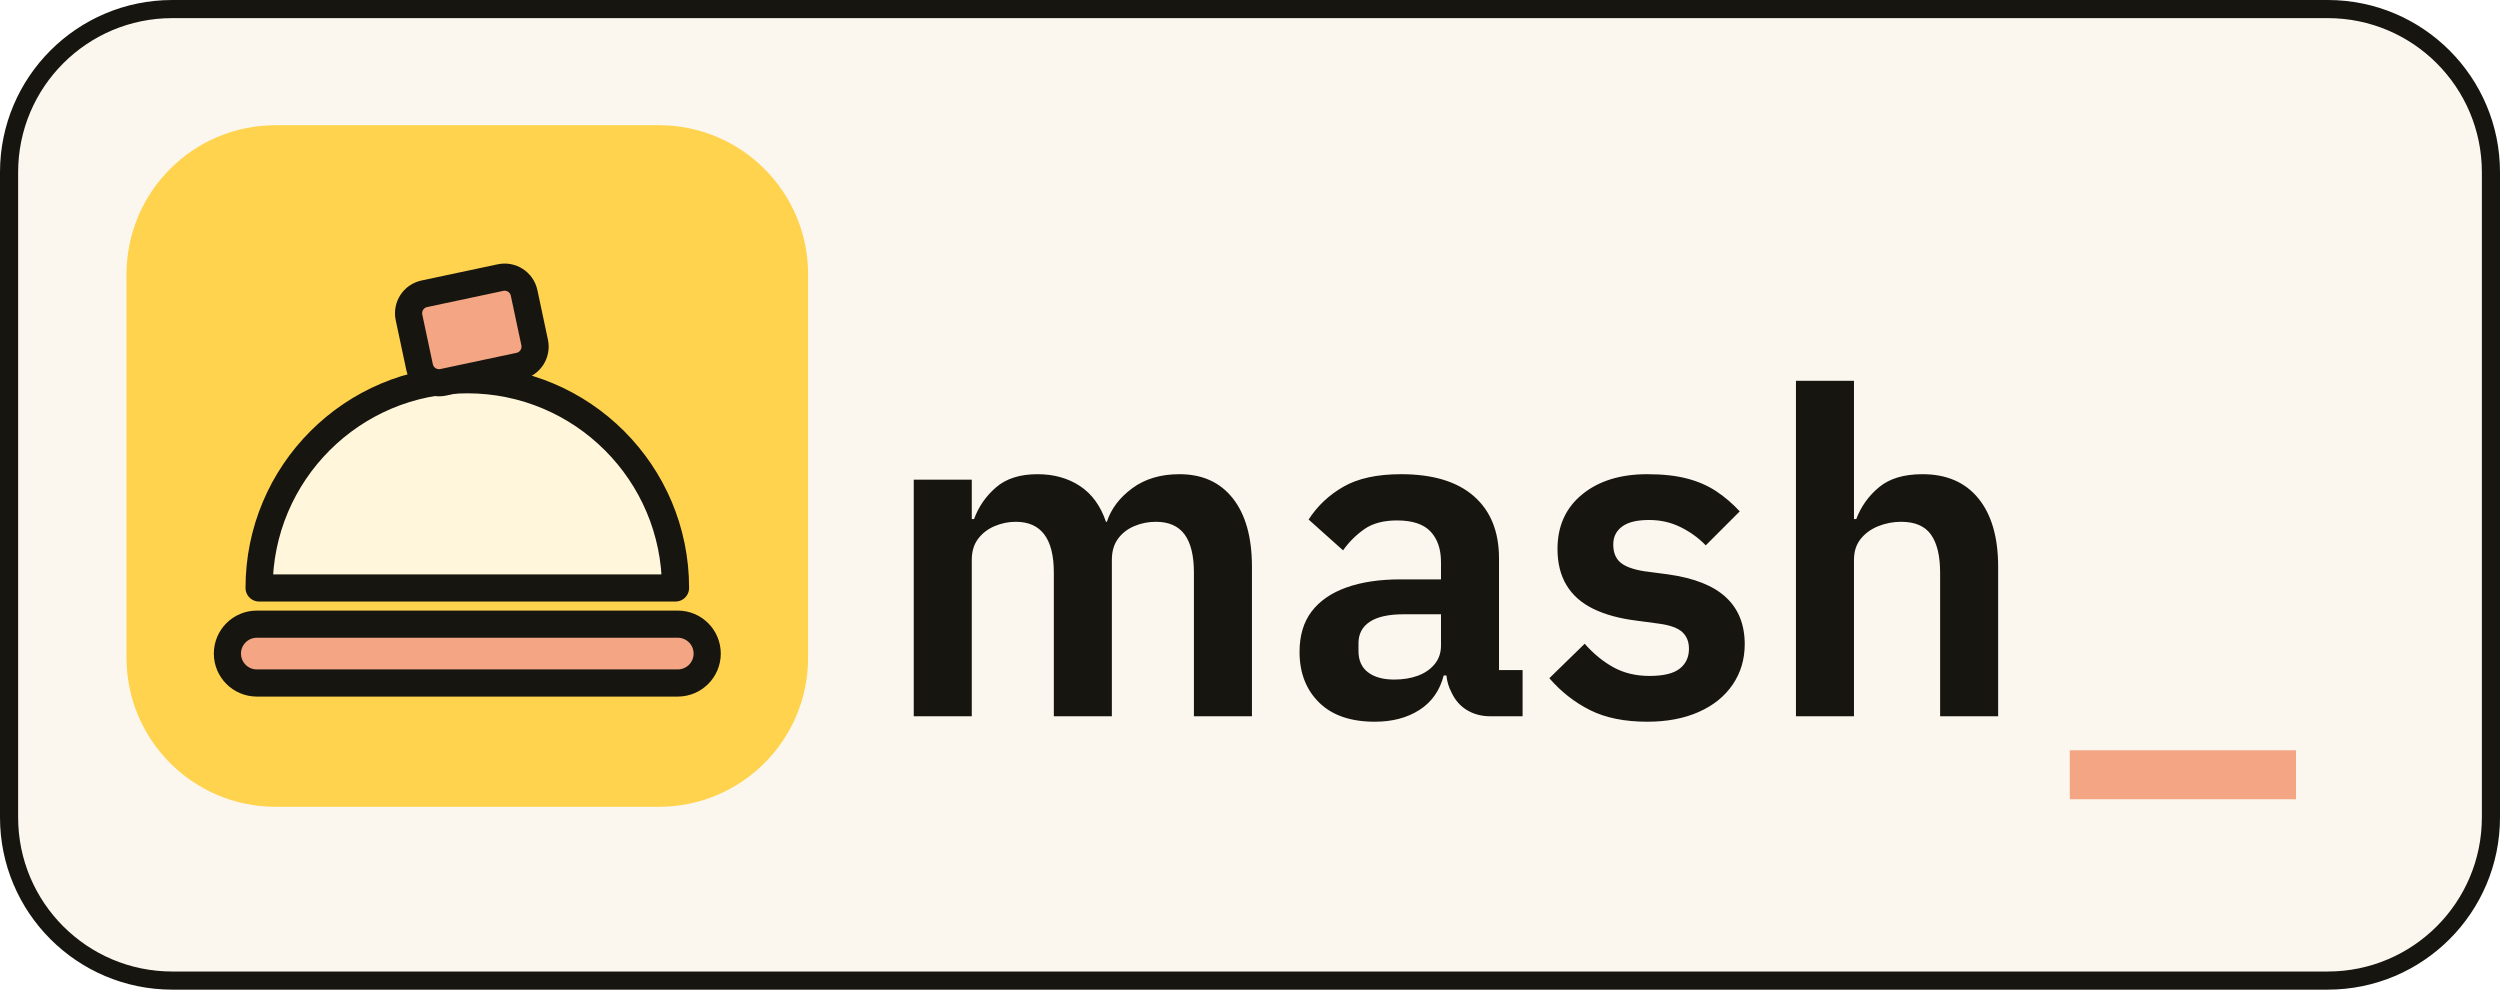
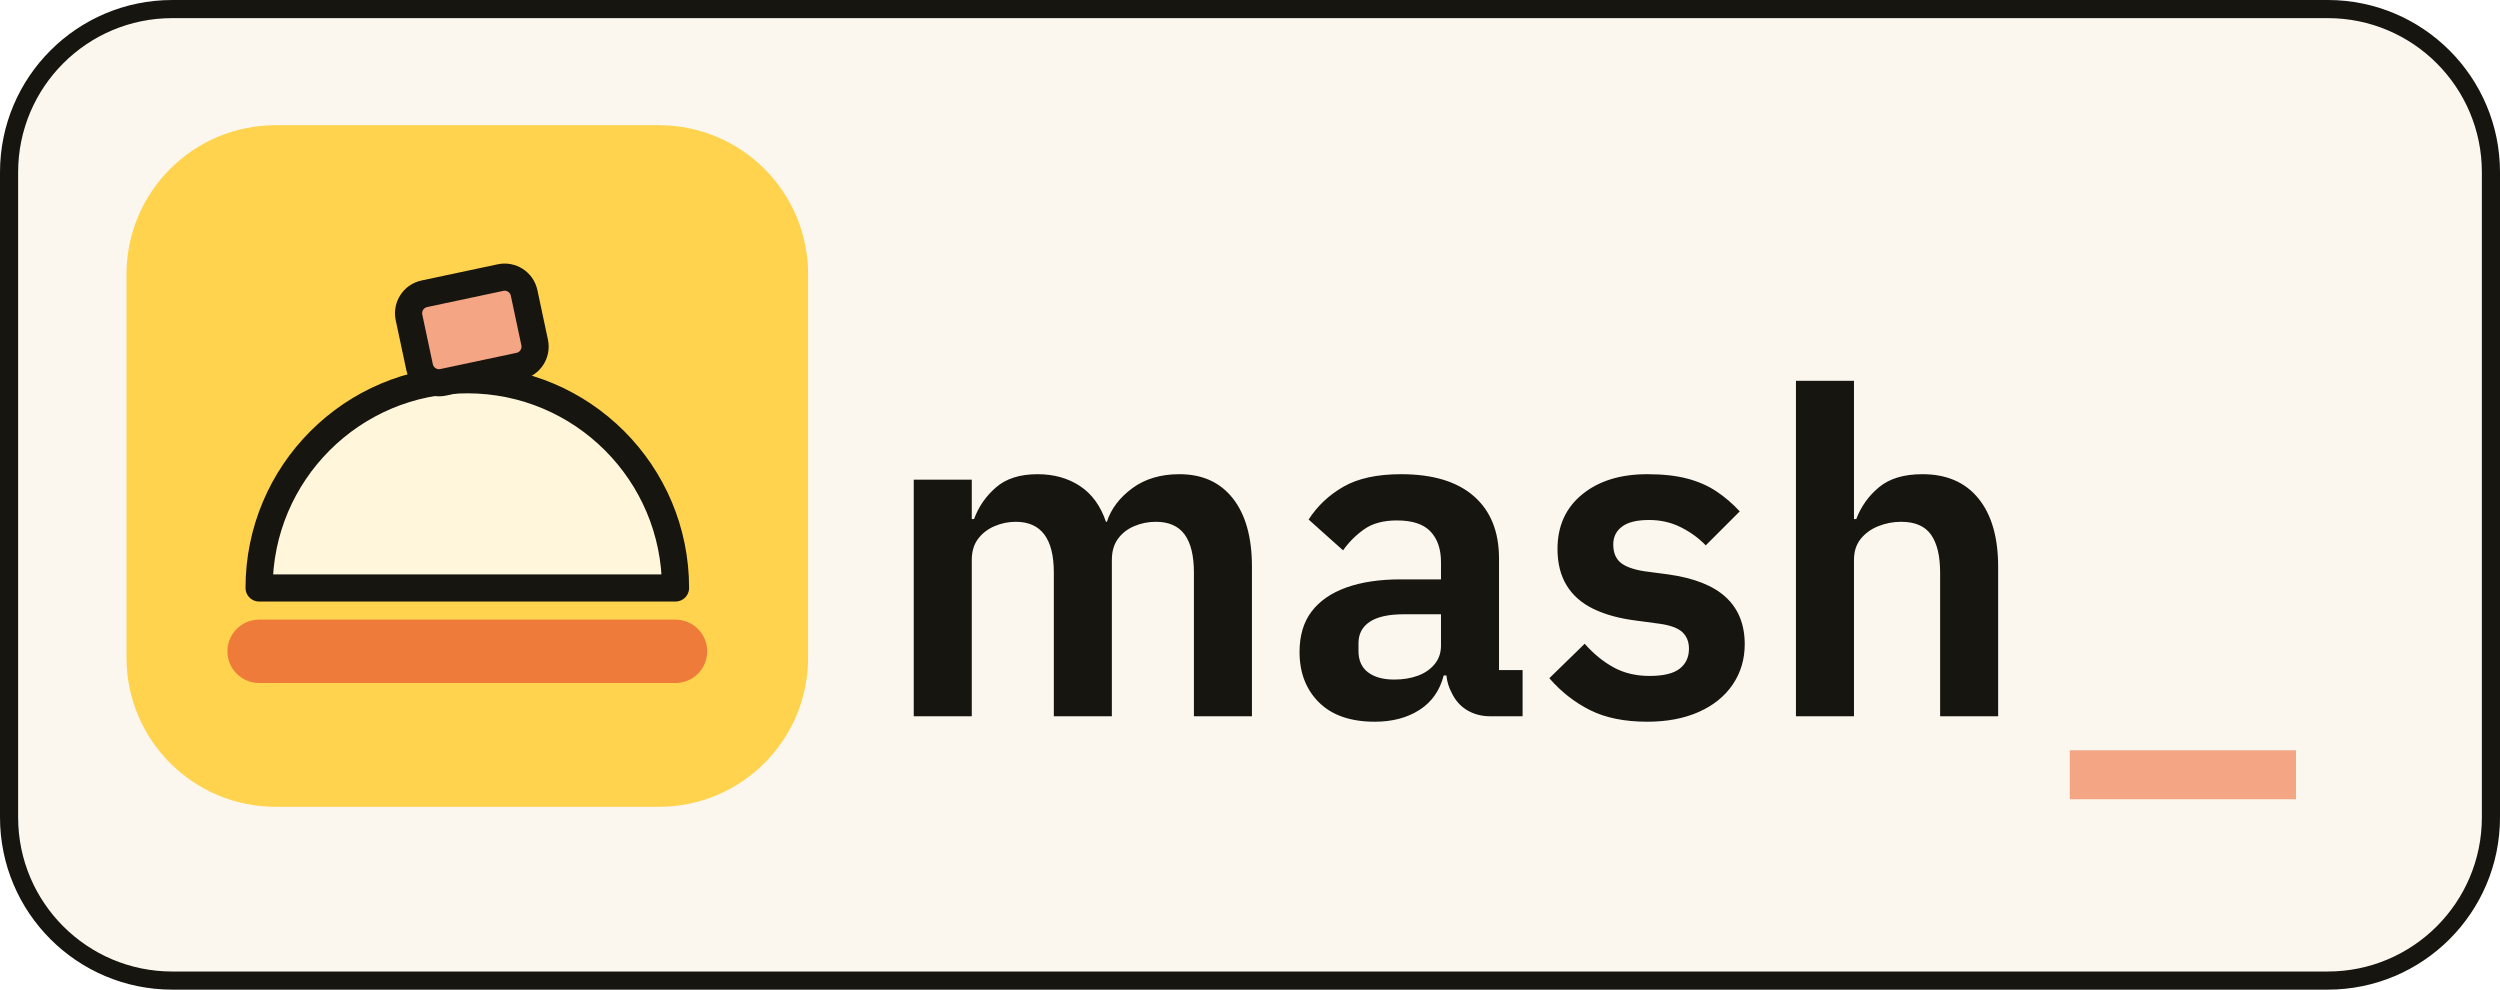
<svg xmlns="http://www.w3.org/2000/svg" viewBox="-420 -1580 5514.6 2183" role="img" aria-label="Mash">
  <rect x="-400" y="-1560" width="5474.6" height="2143" rx="360" fill="#fbf7ef" stroke="#16150f" stroke-width="40" />
  <g transform="translate(-140.95 -1303.81) scale(23.4921)">
    <rect width="64" height="64" rx="14" fill="#ffd34e" />
    <g transform="translate(4.8 3.5) scale(.85)">
      <path d="M9 47a23 23 0 0 1 46 0z" fill="#fff6dc" stroke="#16150f" stroke-width="3" stroke-linejoin="round" />
      <rect x="26" y="13.5" width="13" height="10" rx="2.2" fill="#f4a583" stroke="#16150f" stroke-width="3" transform="rotate(-12 32.5 18.5)" />
-       <rect x="5.5" y="51" width="53" height="6.5" rx="3.25" fill="#f4a583" stroke="#16150f" stroke-width="3" />
+       <rect x="5.5" y="50.5" width="53" height="7" rx="3.5" fill="#ee7b3a" />
    </g>
  </g>
  <path d="M1723.587 0H1595.587V-522H1723.587V-435H1728.587Q1743.587 -476 1777.087 -505.0Q1810.587 -534 1868.587 -534Q1922.587 -534 1962.087 -508.0Q2001.587 -482 2019.587 -429H2021.587Q2035.587 -472 2077.587 -503.0Q2119.587 -534 2181.587 -534Q2257.587 -534 2299.587 -480.5Q2341.587 -427 2341.587 -330V0H2213.587V-317Q2213.587 -373 2193.087 -401.0Q2172.587 -429 2129.587 -429Q2104.587 -429 2082.087 -419.5Q2059.587 -410 2046.087 -391.5Q2032.587 -373 2032.587 -345V0H1904.587V-317Q1904.587 -373 1883.587 -401.0Q1862.587 -429 1820.587 -429Q1796.587 -429 1774.087 -419.5Q1751.587 -410 1737.587 -391.5Q1723.587 -373 1723.587 -345ZM2938.587 0H2867.587Q2838.587 0 2816.087 -13.5Q2793.587 -27 2781.587 -53Q2772.587 -70 2770.587 -90H2764.587Q2751.587 -40 2711.087 -14.0Q2670.587 12 2612.587 12Q2532.587 12 2489.587 -30.5Q2446.587 -73 2446.587 -142Q2446.587 -196 2473.087 -231.0Q2499.587 -266 2549.587 -284.0Q2599.587 -302 2669.587 -302H2758.587V-340Q2758.587 -383 2735.587 -407.5Q2712.587 -432 2661.587 -432Q2616.587 -432 2589.087 -412.5Q2561.587 -393 2542.587 -366L2466.587 -434Q2495.587 -479 2543.587 -506.5Q2591.587 -534 2670.587 -534Q2775.587 -534 2831.087 -485.5Q2886.587 -437 2886.587 -348V-102H2938.587ZM2758.587 -225H2676.587Q2626.587 -225 2601.587 -208.5Q2576.587 -192 2576.587 -161V-144Q2576.587 -113 2597.587 -97.0Q2618.587 -81 2655.587 -81Q2684.587 -81 2707.587 -89.5Q2730.587 -98 2744.587 -115.0Q2758.587 -132 2758.587 -156ZM3213.587 12Q3138.587 12 3087.587 -13.5Q3036.587 -39 2997.587 -84L3075.587 -160Q3104.587 -127 3139.087 -108.0Q3173.587 -89 3218.587 -89Q3264.587 -89 3285.087 -105.0Q3305.587 -121 3305.587 -149Q3305.587 -172 3291.087 -185.5Q3276.587 -199 3241.587 -204L3189.587 -211Q3133.587 -218 3094.587 -237.0Q3055.587 -256 3035.587 -289.0Q3015.587 -322 3015.587 -369Q3015.587 -445 3070.087 -489.5Q3124.587 -534 3213.587 -534Q3264.587 -534 3301.087 -524.5Q3337.587 -515 3365.587 -496.5Q3393.587 -478 3417.587 -452L3342.587 -377Q3319.587 -401 3287.587 -417.0Q3255.587 -433 3217.587 -433Q3177.587 -433 3158.087 -418.5Q3138.587 -404 3138.587 -379Q3138.587 -353 3154.087 -339.5Q3169.587 -326 3206.587 -320L3259.587 -313Q3345.587 -301 3387.087 -262.5Q3428.587 -224 3428.587 -159Q3428.587 -109 3402.087 -70.0Q3375.587 -31 3327.087 -9.5Q3278.587 12 3213.587 12ZM3541.587 0V-740H3669.587V-435H3674.587Q3690.587 -477 3725.087 -505.5Q3759.587 -534 3820.587 -534Q3900.587 -534 3944.087 -480.5Q3987.587 -427 3987.587 -330V0H3859.587V-317Q3859.587 -372 3839.587 -400.5Q3819.587 -429 3773.587 -429Q3747.587 -429 3723.587 -419.5Q3699.587 -410 3684.587 -391.5Q3669.587 -373 3669.587 -345V0Z" fill="#16150f" />
  <path d="M4644.587 183H4145.587V75H4644.587Z" fill="#f4a583" />
</svg>
